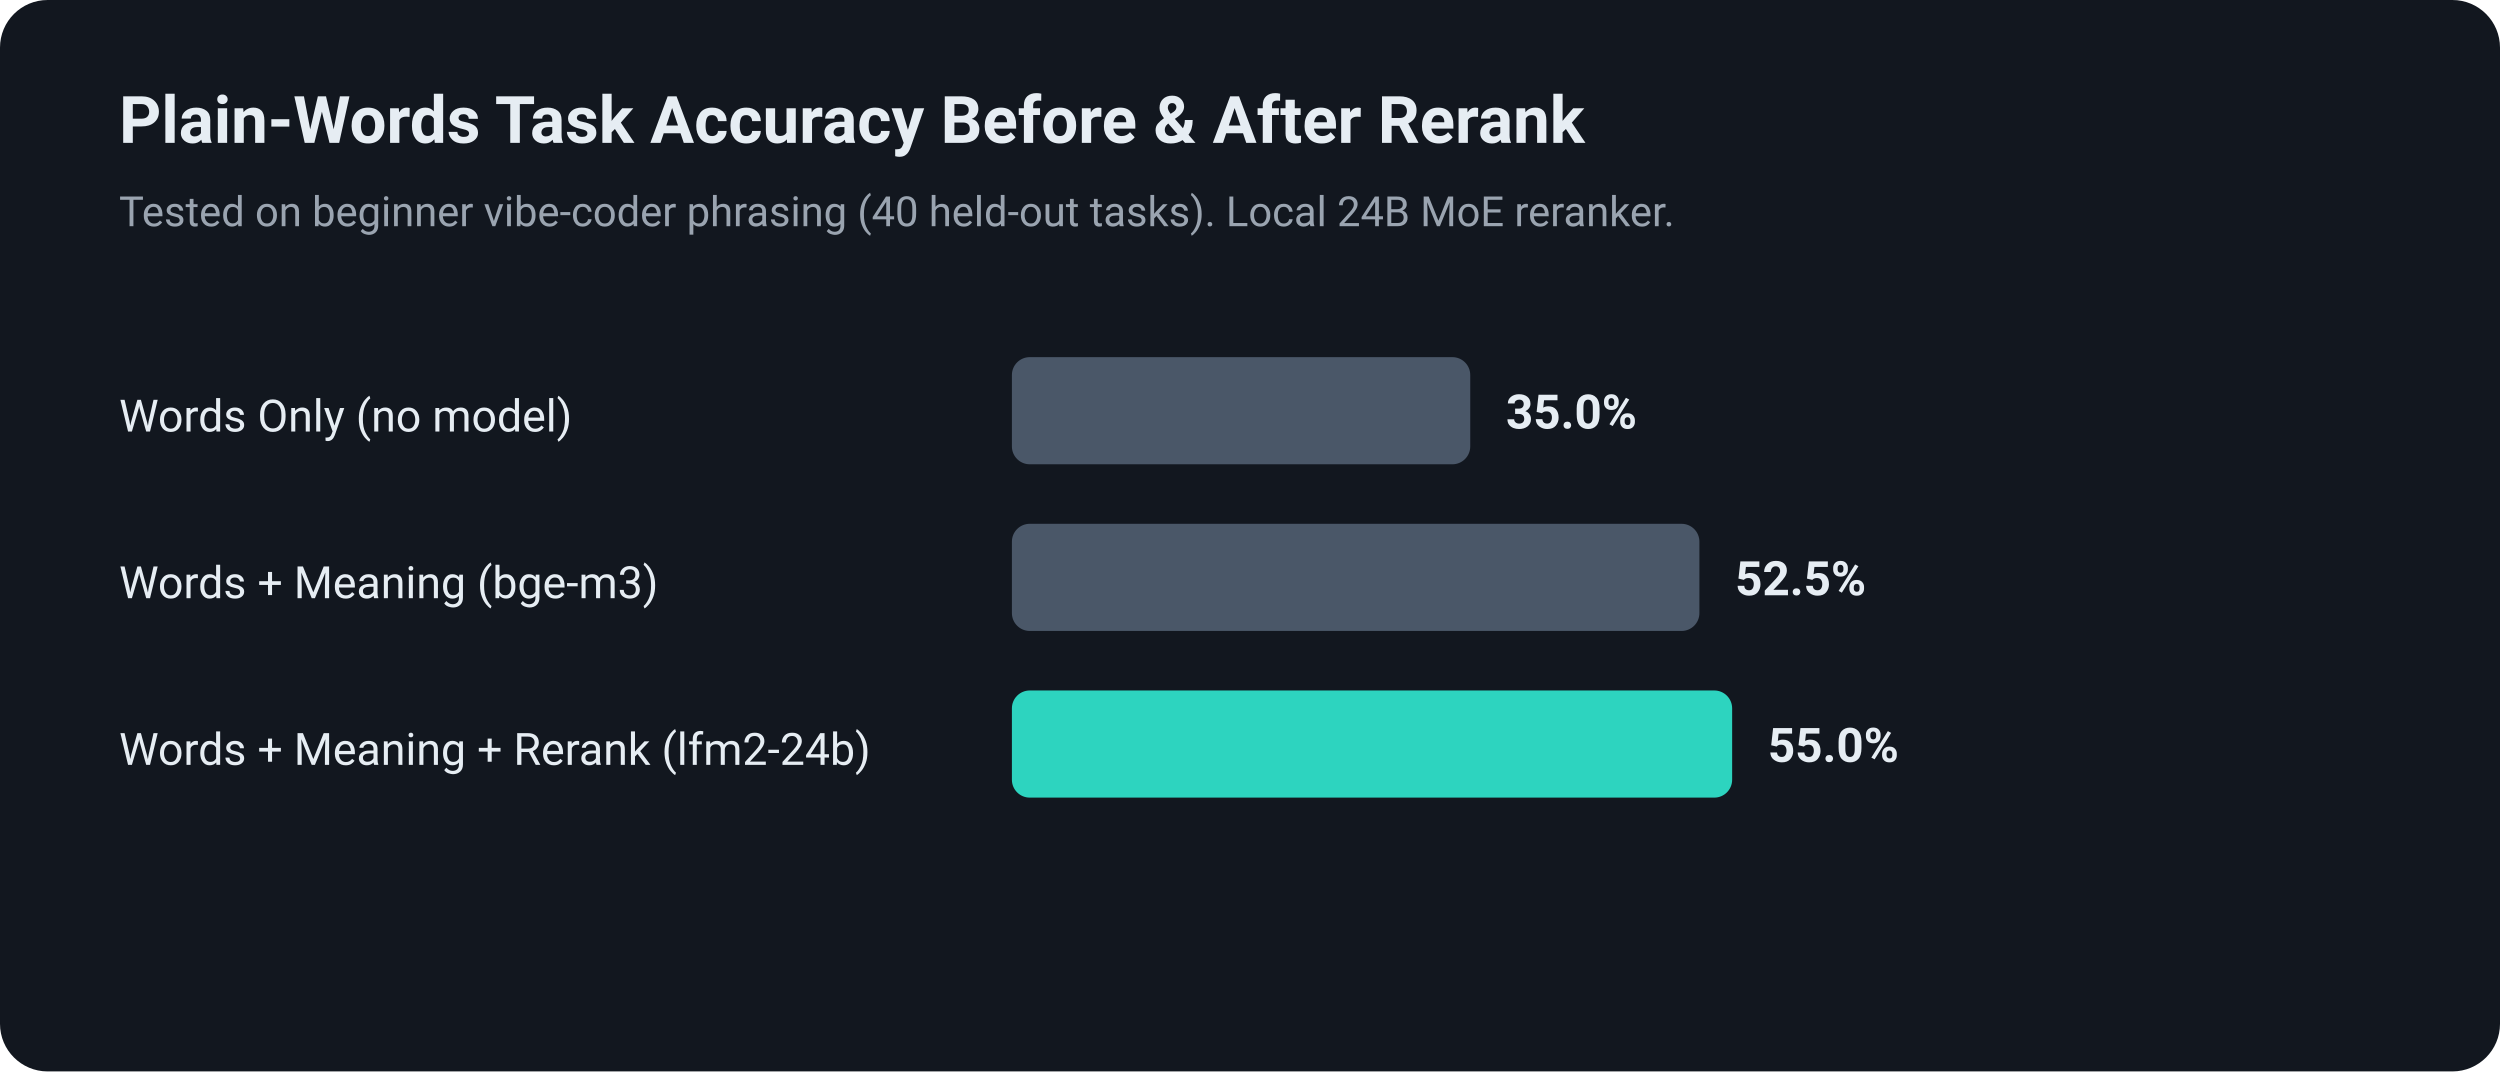
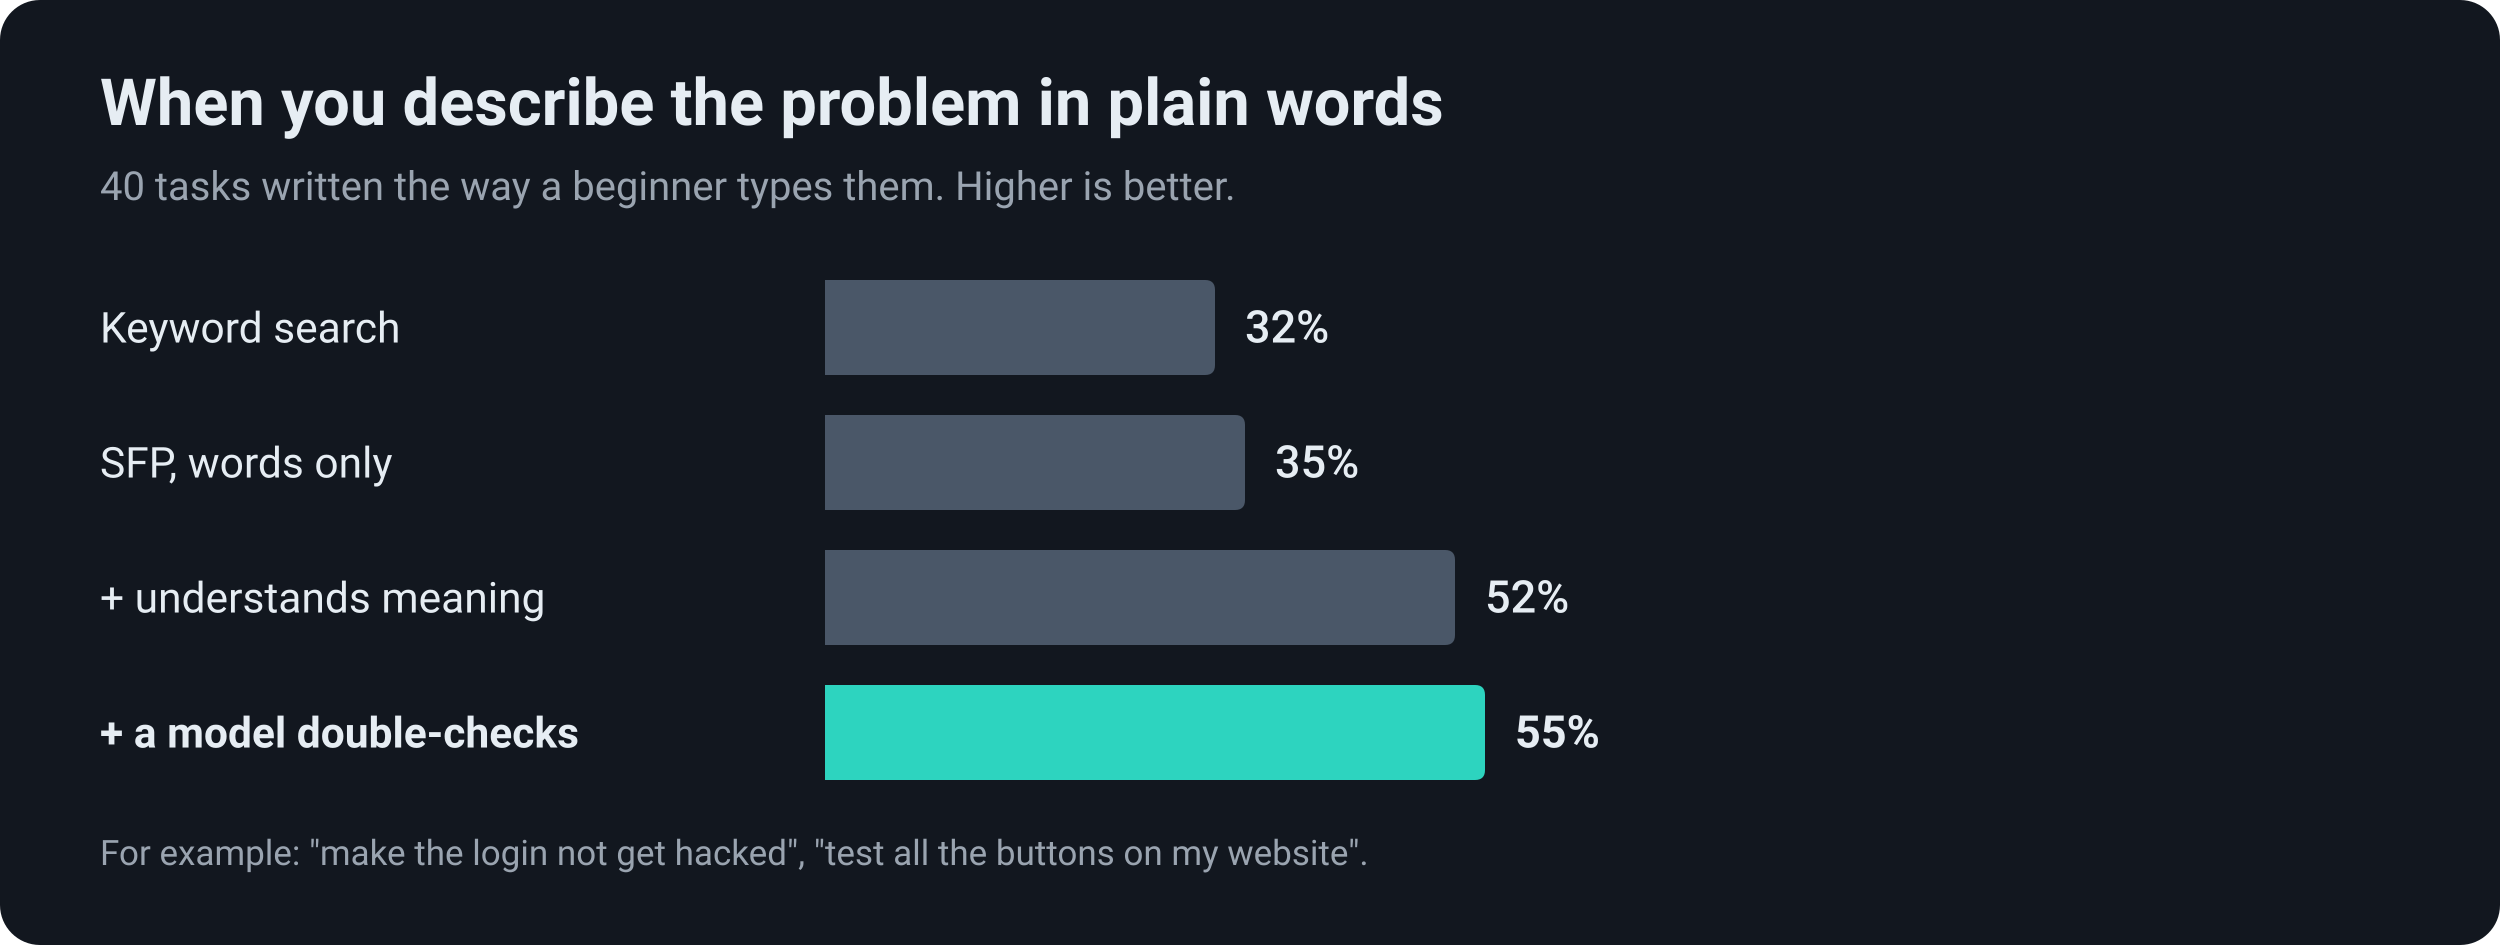
- <svg xmlns="http://www.w3.org/2000/svg" width="840" height="360" viewBox="0 0 840 360" role="img" aria-labelledby="t d">
-   <rect width="840" height="360" rx="16" fill="#12171f" />
-   <text x="40" y="48" font-family="ui-sans-serif, system-ui, -apple-system, 'Segoe UI', Roboto, 'Helvetica Neue', Arial, sans-serif" font-size="22" font-weight="700" fill="#e6edf3">Plain-Words Task Accuracy Before &amp; After Rerank</text>
-   <text x="40" y="76" font-family="ui-sans-serif, system-ui, -apple-system, 'Segoe UI', Roboto, 'Helvetica Neue', Arial, sans-serif" font-size="14" fill="#9aa4b0">Tested on beginner vibe-coder phrasing (40 held-out tasks). Local 24B MoE reranker.</text>
-   <text x="40" y="145" font-family="ui-sans-serif, system-ui, -apple-system, 'Segoe UI', Roboto, 'Helvetica Neue', Arial, sans-serif" font-size="15" fill="#e6edf3">Words Only (no model)</text>
-   <rect x="340" y="120" width="154.0" height="36" rx="6" fill="#4a5768" />
-   <text x="506.0" y="144" font-family="ui-sans-serif, system-ui, -apple-system, 'Segoe UI', Roboto, 'Helvetica Neue', Arial, sans-serif" font-size="16" font-weight="700" fill="#e6edf3">35.0%</text>
-   <text x="40" y="201" font-family="ui-sans-serif, system-ui, -apple-system, 'Segoe UI', Roboto, 'Helvetica Neue', Arial, sans-serif" font-size="15" fill="#e6edf3">Words + Meaning (bge-m3)</text>
-   <rect x="340" y="176" width="231.0" height="36" rx="6" fill="#4a5768" />
-   <text x="583.0" y="200" font-family="ui-sans-serif, system-ui, -apple-system, 'Segoe UI', Roboto, 'Helvetica Neue', Arial, sans-serif" font-size="16" font-weight="700" fill="#e6edf3">52.5%</text>
-   <text x="40" y="257" font-family="ui-sans-serif, system-ui, -apple-system, 'Segoe UI', Roboto, 'Helvetica Neue', Arial, sans-serif" font-size="15" fill="#e6edf3">Words + Meaning + Rerank (lfm2-24b)</text>
-   <rect x="340" y="232" width="242.0" height="36" rx="6" fill="#2dd4bf" />
-   <text x="594.0" y="256" font-family="ui-sans-serif, system-ui, -apple-system, 'Segoe UI', Roboto, 'Helvetica Neue', Arial, sans-serif" font-size="16" font-weight="700" fill="#e6edf3">55.0%</text>
+ <svg xmlns="http://www.w3.org/2000/svg" width="1000" height="378" viewBox="0 0 1000 378" role="img" aria-labelledby="t d">
+   <rect width="1000" height="378" rx="16" fill="#12171f" />
+   <text x="40" y="50" font-family="ui-sans-serif, system-ui, -apple-system, 'Segoe UI', Roboto, 'Helvetica Neue', Arial, sans-serif" font-size="26" font-weight="700" fill="#e6edf3" text-anchor="start">When you describe the problem in plain words</text>
+   <text x="40" y="80" font-family="ui-sans-serif, system-ui, -apple-system, 'Segoe UI', Roboto, 'Helvetica Neue', Arial, sans-serif" font-size="16" font-weight="400" fill="#9aa4b0" text-anchor="start">40 tasks written the way a beginner types them. Higher is better.</text>
+   <text x="40" y="137.0" font-family="ui-sans-serif, system-ui, -apple-system, 'Segoe UI', Roboto, 'Helvetica Neue', Arial, sans-serif" font-size="17" font-weight="400" fill="#e6edf3" text-anchor="start">Keyword search</text>
+   <path d="M330.0 112.0 H482.0 Q486.0 112.0 486.0 116.0 V146.0 Q486.0 150.0 482.0 150.0 H330.0 Z" fill="#4a5768" />
+   <text x="498.0" y="137.0" font-family="ui-sans-serif, system-ui, -apple-system, 'Segoe UI', Roboto, 'Helvetica Neue', Arial, sans-serif" font-size="18" font-weight="500" fill="#e6edf3" text-anchor="start">32%</text>
+   <text x="40" y="191.0" font-family="ui-sans-serif, system-ui, -apple-system, 'Segoe UI', Roboto, 'Helvetica Neue', Arial, sans-serif" font-size="17" font-weight="400" fill="#e6edf3" text-anchor="start">SFP, words only</text>
+   <path d="M330.0 166.0 H494.0 Q498.0 166.0 498.0 170.0 V200.0 Q498.0 204.0 494.0 204.0 H330.0 Z" fill="#4a5768" />
+   <text x="510.0" y="191.0" font-family="ui-sans-serif, system-ui, -apple-system, 'Segoe UI', Roboto, 'Helvetica Neue', Arial, sans-serif" font-size="18" font-weight="500" fill="#e6edf3" text-anchor="start">35%</text>
+   <text x="40" y="245.0" font-family="ui-sans-serif, system-ui, -apple-system, 'Segoe UI', Roboto, 'Helvetica Neue', Arial, sans-serif" font-size="17" font-weight="400" fill="#e6edf3" text-anchor="start">+ understands meaning</text>
+   <path d="M330.0 220.0 H578.0 Q582.0 220.0 582.0 224.0 V254.0 Q582.0 258.0 578.0 258.0 H330.0 Z" fill="#4a5768" />
+   <text x="594.0" y="245.0" font-family="ui-sans-serif, system-ui, -apple-system, 'Segoe UI', Roboto, 'Helvetica Neue', Arial, sans-serif" font-size="18" font-weight="500" fill="#e6edf3" text-anchor="start">52%</text>
+   <text x="40" y="299.0" font-family="ui-sans-serif, system-ui, -apple-system, 'Segoe UI', Roboto, 'Helvetica Neue', Arial, sans-serif" font-size="17" font-weight="700" fill="#e6edf3" text-anchor="start">+ a model double-checks</text>
+   <path d="M330.0 274.0 H590.0 Q594.0 274.0 594.0 278.0 V308.0 Q594.0 312.0 590.0 312.0 H330.0 Z" fill="#2dd4bf" />
+   <text x="606.0" y="299.0" font-family="ui-sans-serif, system-ui, -apple-system, 'Segoe UI', Roboto, 'Helvetica Neue', Arial, sans-serif" font-size="18" font-weight="700" fill="#e6edf3" text-anchor="start">55%</text>
+   <text x="40" y="346" font-family="ui-sans-serif, system-ui, -apple-system, 'Segoe UI', Roboto, 'Helvetica Neue', Arial, sans-serif" font-size="14" font-weight="400" fill="#9aa4b0" text-anchor="start">For example: "make the login not get hacked", "test all the buttons on my website".</text>
</svg>
